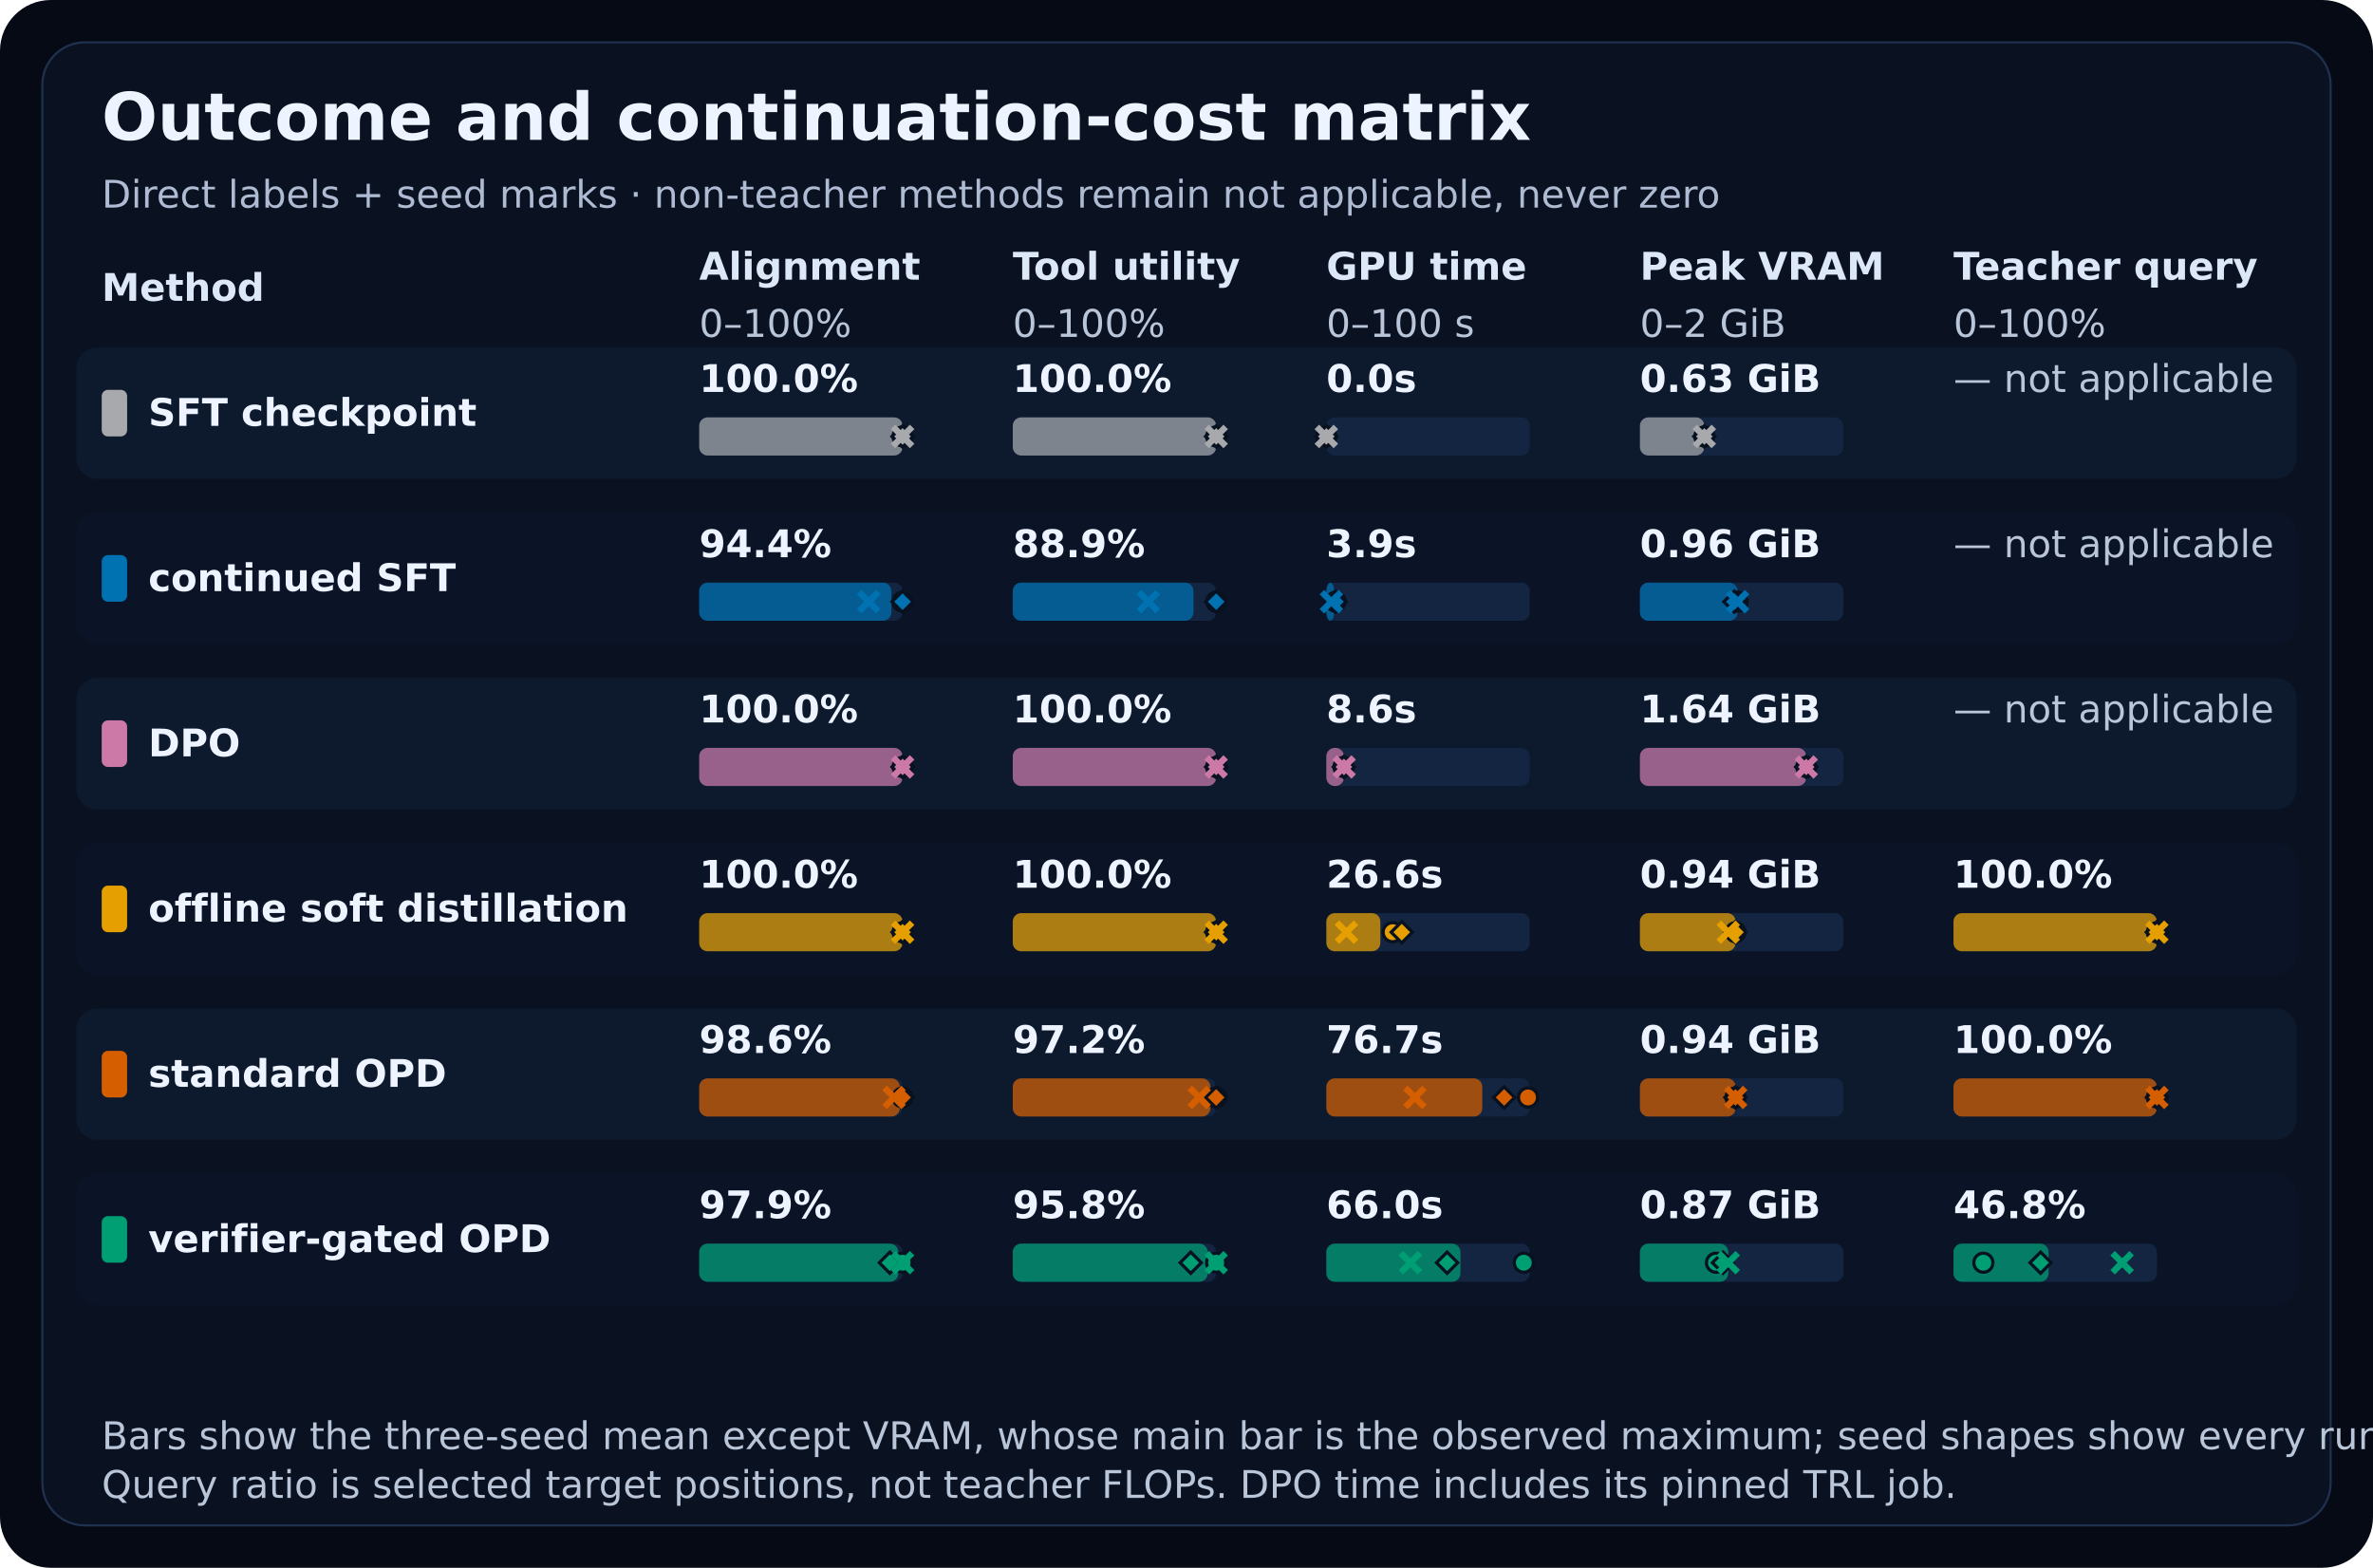
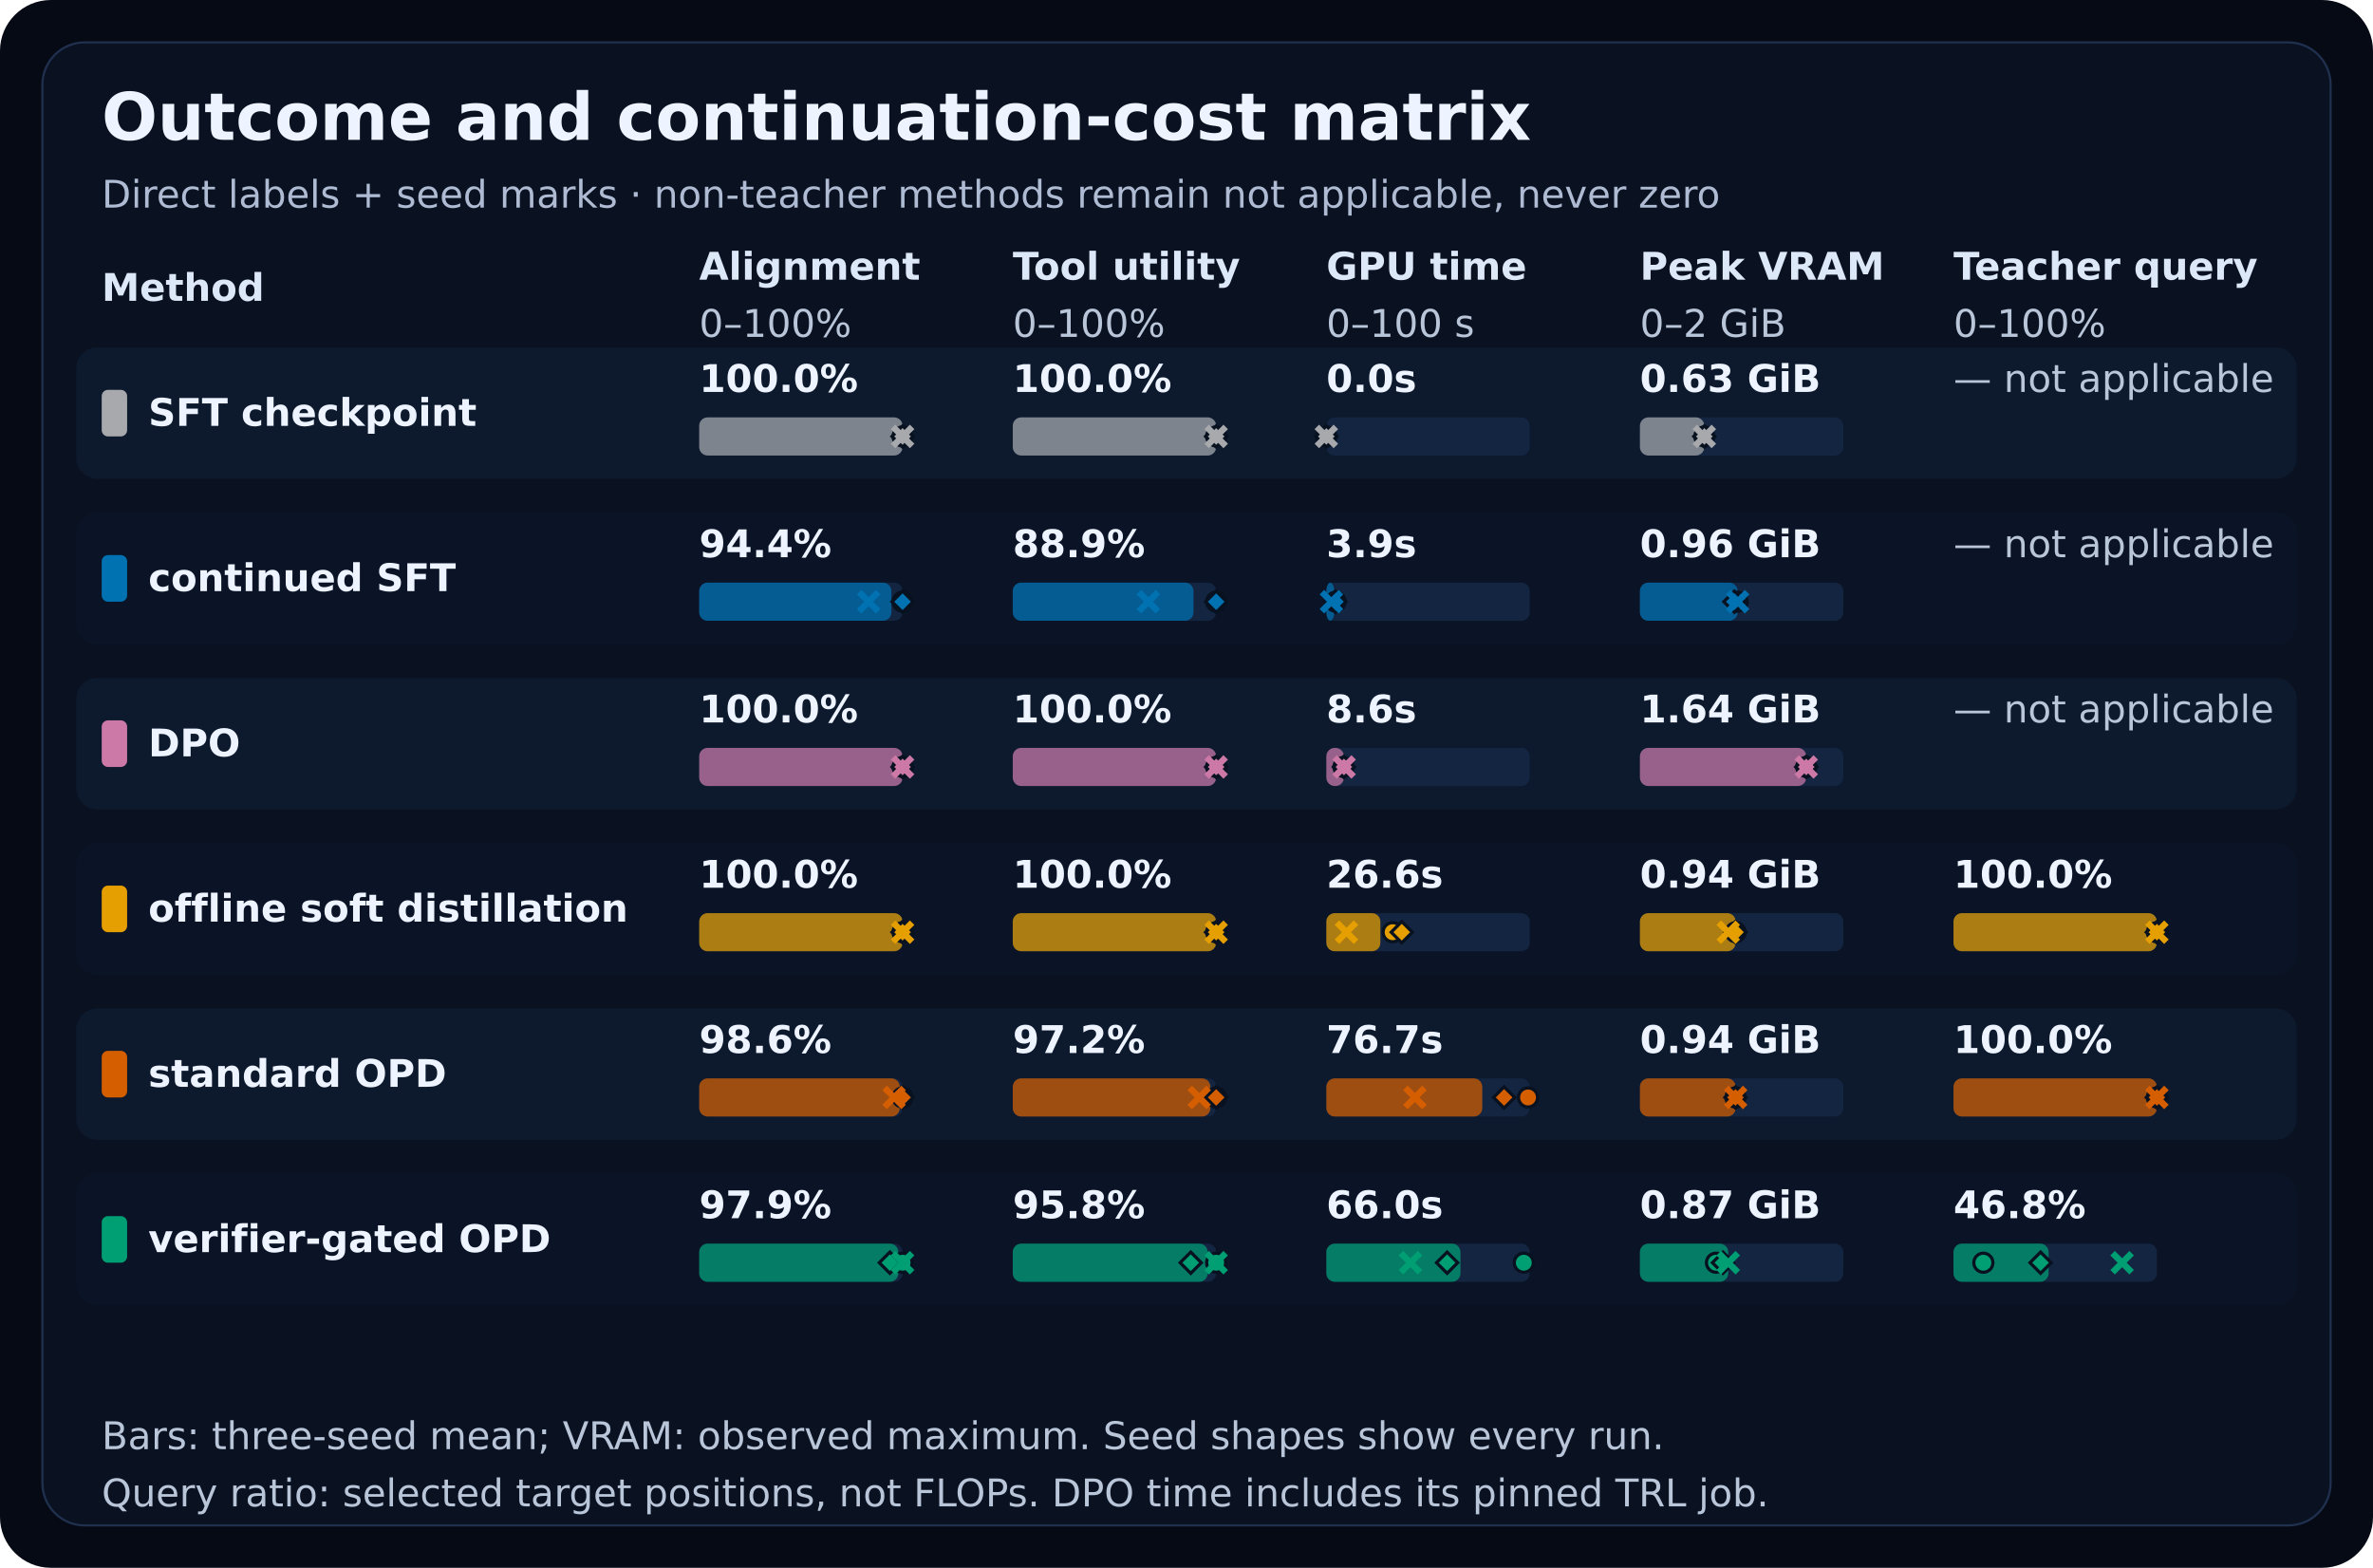
<svg xmlns="http://www.w3.org/2000/svg" width="1120" height="740" viewBox="0 0 1120 740" role="img" aria-labelledby="title desc">
  <rect width="1120" height="740" rx="24" fill="#060a14" />
  <rect x="20" y="20" width="1080" height="700" rx="20" fill="#0a1222" stroke="#20304f" />
  <style>text{font-family:'DejaVu Sans','Segoe UI',sans-serif;fill:#edf4ff}.title{font-size:31px;font-weight:760}.sub{font-size:18px;fill:#aebbd2}.axis{font-size:18px;fill:#aebbd2}.label{font-size:18px;font-weight:650}.value{font-size:18px;font-weight:760}.small{font-size:18px;fill:#b9c5d8}.header{font-size:18px;font-weight:700;fill:#dce7f8}</style>
  <text class="title" x="48" y="66">Outcome and continuation-cost matrix</text>
  <text class="sub" x="48" y="98">Direct labels + seed marks · non-teacher methods remain not applicable, never zero</text>
  <text class="header" x="48" y="142">Method</text>
  <text class="header" x="330" y="132">Alignment</text>
  <text class="small" x="330" y="159">0–100%</text>
  <text class="header" x="478" y="132">Tool utility</text>
  <text class="small" x="478" y="159">0–100%</text>
  <text class="header" x="626" y="132">GPU time</text>
  <text class="small" x="626" y="159">0–100 s</text>
  <text class="header" x="774" y="132">Peak VRAM</text>
  <text class="small" x="774" y="159">0–2 GiB</text>
  <text class="header" x="922" y="132">Teacher query</text>
  <text class="small" x="922" y="159">0–100%</text>
  <rect x="36" y="164" width="1048" height="62" rx="10" fill="#0d192d" />
  <rect x="48" y="184" width="12" height="22" rx="3" fill="#A7A9AC" />
  <text class="label" data-role="chart-label" x="70" y="201">SFT checkpoint</text>
  <text class="value" data-role="chart-label" x="330.0" y="185.0">100.0%</text>
  <rect x="330.0" y="197.0" width="96.0" height="18" rx="4" fill="#132541" />
  <rect x="330.0" y="197.0" width="96.0" height="18" rx="4" fill="#A7A9AC" opacity="0.72" data-value="100" data-axis-domain="0,100" />
  <circle cx="426.0" cy="206.0" r="4.5" data-encoding="seed-point" data-seed="1234" data-value="100" fill="#A7A9AC" stroke="#07111f" stroke-width="1.5" />
  <polygon points="426.0,201.0 431.0,206.0 426.0,211.0 421.0,206.0" data-encoding="seed-point" data-seed="20260727" data-value="100" fill="#A7A9AC" stroke="#07111f" stroke-width="1.5" />
  <path d="M421.5,201.5 L430.5,210.5 M430.5,201.5 L421.5,210.5" data-encoding="seed-point" data-seed="20260801" data-value="100" fill="none" stroke="#A7A9AC" stroke-width="3" />
  <text class="value" data-role="chart-label" x="478.0" y="185.0">100.0%</text>
  <rect x="478.0" y="197.0" width="96.0" height="18" rx="4" fill="#132541" />
  <rect x="478.0" y="197.0" width="96.0" height="18" rx="4" fill="#A7A9AC" opacity="0.72" data-value="100" data-axis-domain="0,100" />
  <circle cx="574.0" cy="206.0" r="4.5" data-encoding="seed-point" data-seed="1234" data-value="100" fill="#A7A9AC" stroke="#07111f" stroke-width="1.5" />
  <polygon points="574.0,201.0 579.0,206.0 574.0,211.0 569.0,206.0" data-encoding="seed-point" data-seed="20260727" data-value="100" fill="#A7A9AC" stroke="#07111f" stroke-width="1.5" />
  <path d="M569.5,201.5 L578.5,210.5 M578.5,201.5 L569.5,210.5" data-encoding="seed-point" data-seed="20260801" data-value="100" fill="none" stroke="#A7A9AC" stroke-width="3" />
  <text class="value" data-role="chart-label" x="626.0" y="185.0">0.0s</text>
  <rect x="626.0" y="197.0" width="96.0" height="18" rx="4" fill="#132541" />
  <rect x="626.0" y="197.0" width="0.0" height="18" rx="4" fill="#A7A9AC" opacity="0.72" data-value="0" data-axis-domain="0,100" />
  <circle cx="626.0" cy="206.0" r="4.5" data-encoding="seed-point" data-seed="1234" data-value="0" fill="#A7A9AC" stroke="#07111f" stroke-width="1.5" />
  <polygon points="626.0,201.0 631.0,206.0 626.0,211.0 621.0,206.0" data-encoding="seed-point" data-seed="20260727" data-value="0" fill="#A7A9AC" stroke="#07111f" stroke-width="1.5" />
  <path d="M621.5,201.5 L630.5,210.5 M630.5,201.5 L621.5,210.5" data-encoding="seed-point" data-seed="20260801" data-value="0" fill="none" stroke="#A7A9AC" stroke-width="3" />
  <text class="value" data-role="chart-label" x="774.0" y="185.0">0.63 GiB</text>
  <rect x="774.0" y="197.0" width="96.0" height="18" rx="4" fill="#132541" />
  <rect x="774.0" y="197.0" width="30.4" height="18" rx="4" fill="#A7A9AC" opacity="0.72" data-value="0.6330533028" data-axis-domain="0,2" />
  <circle cx="804.4" cy="206.0" r="4.5" data-encoding="seed-point" data-seed="1234" data-value="0.6330533028" fill="#A7A9AC" stroke="#07111f" stroke-width="1.5" />
  <polygon points="804.4,201.0 809.4,206.0 804.4,211.0 799.4,206.0" data-encoding="seed-point" data-seed="20260727" data-value="0.6330533028" fill="#A7A9AC" stroke="#07111f" stroke-width="1.5" />
  <path d="M799.9,201.5 L808.9,210.5 M808.9,201.5 L799.9,210.5" data-encoding="seed-point" data-seed="20260801" data-value="0.6330533028" fill="none" stroke="#A7A9AC" stroke-width="3" />
  <text class="small" data-role="chart-label" data-applicable="false" x="922.0" y="185">—  not applicable</text>
  <rect x="36" y="242" width="1048" height="62" rx="10" fill="#0a1426" />
  <rect x="48" y="262" width="12" height="22" rx="3" fill="#0072B2" />
  <text class="label" data-role="chart-label" x="70" y="279">continued SFT</text>
  <text class="value" data-role="chart-label" x="330.0" y="263.0">94.4%</text>
  <rect x="330.0" y="275.0" width="96.0" height="18" rx="4" fill="#132541" />
  <rect x="330.0" y="275.0" width="90.7" height="18" rx="4" fill="#0072B2" opacity="0.72" data-value="94.44444444" data-axis-domain="0,100" />
  <circle cx="426.0" cy="284.0" r="4.5" data-encoding="seed-point" data-seed="1234" data-value="100" fill="#0072B2" stroke="#07111f" stroke-width="1.5" />
  <polygon points="426.0,279.0 431.0,284.0 426.0,289.0 421.0,284.0" data-encoding="seed-point" data-seed="20260727" data-value="100" fill="#0072B2" stroke="#07111f" stroke-width="1.5" />
  <path d="M405.5,279.5 L414.5,288.5 M414.5,279.5 L405.5,288.5" data-encoding="seed-point" data-seed="20260801" data-value="83.33333333" fill="none" stroke="#0072B2" stroke-width="3" />
  <text class="value" data-role="chart-label" x="478.0" y="263.0">88.9%</text>
  <rect x="478.0" y="275.0" width="96.0" height="18" rx="4" fill="#132541" />
  <rect x="478.0" y="275.0" width="85.3" height="18" rx="4" fill="#0072B2" opacity="0.72" data-value="88.88888889" data-axis-domain="0,100" />
  <circle cx="574.0" cy="284.0" r="4.5" data-encoding="seed-point" data-seed="1234" data-value="100" fill="#0072B2" stroke="#07111f" stroke-width="1.5" />
  <polygon points="574.0,279.0 579.0,284.0 574.0,289.0 569.0,284.0" data-encoding="seed-point" data-seed="20260727" data-value="100" fill="#0072B2" stroke="#07111f" stroke-width="1.5" />
  <path d="M537.5,279.5 L546.5,288.5 M546.5,279.5 L537.5,288.5" data-encoding="seed-point" data-seed="20260801" data-value="66.66666667" fill="none" stroke="#0072B2" stroke-width="3" />
  <text class="value" data-role="chart-label" x="626.0" y="263.0">3.9s</text>
  <rect x="626.0" y="275.0" width="96.0" height="18" rx="4" fill="#132541" />
  <rect x="626.0" y="275.0" width="3.7" height="18" rx="4" fill="#0072B2" opacity="0.72" data-value="3.851333333" data-axis-domain="0,100" />
  <circle cx="630.4" cy="284.0" r="4.5" data-encoding="seed-point" data-seed="1234" data-value="4.585" fill="#0072B2" stroke="#07111f" stroke-width="1.5" />
  <polygon points="630.3,279.0 635.3,284.0 630.3,289.0 625.3,284.0" data-encoding="seed-point" data-seed="20260727" data-value="4.517" fill="#0072B2" stroke="#07111f" stroke-width="1.5" />
  <path d="M623.9,279.5 L632.9,288.5 M632.9,279.5 L623.9,288.5" data-encoding="seed-point" data-seed="20260801" data-value="2.452" fill="none" stroke="#0072B2" stroke-width="3" />
  <text class="value" data-role="chart-label" x="774.0" y="263.0">0.96 GiB</text>
  <rect x="774.0" y="275.0" width="96.0" height="18" rx="4" fill="#132541" />
  <rect x="774.0" y="275.0" width="46.1" height="18" rx="4" fill="#0072B2" opacity="0.72" data-value="0.9605150223" data-axis-domain="0,2" />
  <circle cx="820.1" cy="284.0" r="4.5" data-encoding="seed-point" data-seed="1234" data-value="0.9599499702" fill="#0072B2" stroke="#07111f" stroke-width="1.5" />
  <polygon points="818.6,279.0 823.6,284.0 818.6,289.0 813.6,284.0" data-encoding="seed-point" data-seed="20260727" data-value="0.9300899506" fill="#0072B2" stroke="#07111f" stroke-width="1.5" />
  <path d="M815.6,279.5 L824.6,288.5 M824.6,279.5 L815.6,288.5" data-encoding="seed-point" data-seed="20260801" data-value="0.9605150223" fill="none" stroke="#0072B2" stroke-width="3" />
  <text class="small" data-role="chart-label" data-applicable="false" x="922.0" y="263">—  not applicable</text>
  <rect x="36" y="320" width="1048" height="62" rx="10" fill="#0d192d" />
  <rect x="48" y="340" width="12" height="22" rx="3" fill="#CC79A7" />
  <text class="label" data-role="chart-label" x="70" y="357">DPO</text>
  <text class="value" data-role="chart-label" x="330.0" y="341.0">100.0%</text>
  <rect x="330.0" y="353.0" width="96.0" height="18" rx="4" fill="#132541" />
  <rect x="330.0" y="353.0" width="96.0" height="18" rx="4" fill="#CC79A7" opacity="0.72" data-value="100" data-axis-domain="0,100" />
  <circle cx="426.0" cy="362.0" r="4.5" data-encoding="seed-point" data-seed="1234" data-value="100" fill="#CC79A7" stroke="#07111f" stroke-width="1.5" />
  <polygon points="426.0,357.0 431.0,362.0 426.0,367.0 421.0,362.0" data-encoding="seed-point" data-seed="20260727" data-value="100" fill="#CC79A7" stroke="#07111f" stroke-width="1.5" />
  <path d="M421.5,357.5 L430.5,366.5 M430.5,357.5 L421.5,366.5" data-encoding="seed-point" data-seed="20260801" data-value="100" fill="none" stroke="#CC79A7" stroke-width="3" />
  <text class="value" data-role="chart-label" x="478.0" y="341.0">100.0%</text>
  <rect x="478.0" y="353.0" width="96.0" height="18" rx="4" fill="#132541" />
  <rect x="478.0" y="353.0" width="96.0" height="18" rx="4" fill="#CC79A7" opacity="0.72" data-value="100" data-axis-domain="0,100" />
  <circle cx="574.0" cy="362.0" r="4.5" data-encoding="seed-point" data-seed="1234" data-value="100" fill="#CC79A7" stroke="#07111f" stroke-width="1.5" />
  <polygon points="574.0,357.0 579.0,362.0 574.0,367.0 569.0,362.0" data-encoding="seed-point" data-seed="20260727" data-value="100" fill="#CC79A7" stroke="#07111f" stroke-width="1.5" />
  <path d="M569.5,357.5 L578.5,366.5 M578.5,357.5 L569.5,366.5" data-encoding="seed-point" data-seed="20260801" data-value="100" fill="none" stroke="#CC79A7" stroke-width="3" />
  <text class="value" data-role="chart-label" x="626.0" y="341.0">8.6s</text>
  <rect x="626.0" y="353.0" width="96.0" height="18" rx="4" fill="#132541" />
  <rect x="626.0" y="353.0" width="8.3" height="18" rx="4" fill="#CC79A7" opacity="0.72" data-value="8.6095" data-axis-domain="0,100" />
  <circle cx="634.1" cy="362.0" r="4.5" data-encoding="seed-point" data-seed="1234" data-value="8.4829" fill="#CC79A7" stroke="#07111f" stroke-width="1.5" />
  <polygon points="634.3,357.0 639.3,362.0 634.3,367.0 629.3,362.0" data-encoding="seed-point" data-seed="20260727" data-value="8.6245" fill="#CC79A7" stroke="#07111f" stroke-width="1.5" />
  <path d="M629.9,357.5 L638.9,366.5 M638.9,357.5 L629.9,366.5" data-encoding="seed-point" data-seed="20260801" data-value="8.7211" fill="none" stroke="#CC79A7" stroke-width="3" />
  <text class="value" data-role="chart-label" x="774.0" y="341.0">1.64 GiB</text>
  <rect x="774.0" y="353.0" width="96.0" height="18" rx="4" fill="#132541" />
  <rect x="774.0" y="353.0" width="78.5" height="18" rx="4" fill="#CC79A7" opacity="0.72" data-value="1.636129379" data-axis-domain="0,2" />
  <circle cx="852.5" cy="362.0" r="4.5" data-encoding="seed-point" data-seed="1234" data-value="1.636127949" fill="#CC79A7" stroke="#07111f" stroke-width="1.5" />
  <polygon points="852.5,357.0 857.5,362.0 852.5,367.0 847.5,362.0" data-encoding="seed-point" data-seed="20260727" data-value="1.636127949" fill="#CC79A7" stroke="#07111f" stroke-width="1.5" />
  <path d="M848.0,357.5 L857.0,366.5 M857.0,357.5 L848.0,366.5" data-encoding="seed-point" data-seed="20260801" data-value="1.636129379" fill="none" stroke="#CC79A7" stroke-width="3" />
  <text class="small" data-role="chart-label" data-applicable="false" x="922.0" y="341">—  not applicable</text>
  <rect x="36" y="398" width="1048" height="62" rx="10" fill="#0a1426" />
  <rect x="48" y="418" width="12" height="22" rx="3" fill="#E69F00" />
  <text class="label" data-role="chart-label" x="70" y="435">offline soft distillation</text>
  <text class="value" data-role="chart-label" x="330.0" y="419.0">100.0%</text>
  <rect x="330.0" y="431.0" width="96.0" height="18" rx="4" fill="#132541" />
  <rect x="330.0" y="431.0" width="96.0" height="18" rx="4" fill="#E69F00" opacity="0.72" data-value="100" data-axis-domain="0,100" />
  <circle cx="426.0" cy="440.0" r="4.5" data-encoding="seed-point" data-seed="1234" data-value="100" fill="#E69F00" stroke="#07111f" stroke-width="1.5" />
  <polygon points="426.0,435.0 431.0,440.0 426.0,445.0 421.0,440.0" data-encoding="seed-point" data-seed="20260727" data-value="100" fill="#E69F00" stroke="#07111f" stroke-width="1.5" />
  <path d="M421.5,435.5 L430.5,444.5 M430.5,435.5 L421.5,444.5" data-encoding="seed-point" data-seed="20260801" data-value="100" fill="none" stroke="#E69F00" stroke-width="3" />
  <text class="value" data-role="chart-label" x="478.0" y="419.0">100.0%</text>
  <rect x="478.0" y="431.0" width="96.0" height="18" rx="4" fill="#132541" />
  <rect x="478.0" y="431.0" width="96.0" height="18" rx="4" fill="#E69F00" opacity="0.72" data-value="100" data-axis-domain="0,100" />
  <circle cx="574.0" cy="440.0" r="4.5" data-encoding="seed-point" data-seed="1234" data-value="100" fill="#E69F00" stroke="#07111f" stroke-width="1.5" />
  <polygon points="574.0,435.0 579.0,440.0 574.0,445.0 569.0,440.0" data-encoding="seed-point" data-seed="20260727" data-value="100" fill="#E69F00" stroke="#07111f" stroke-width="1.5" />
  <path d="M569.5,435.5 L578.5,444.5 M578.5,435.5 L569.5,444.5" data-encoding="seed-point" data-seed="20260801" data-value="100" fill="none" stroke="#E69F00" stroke-width="3" />
  <text class="value" data-role="chart-label" x="626.0" y="419.0">26.6s</text>
  <rect x="626.0" y="431.0" width="96.0" height="18" rx="4" fill="#132541" />
  <rect x="626.0" y="431.0" width="25.5" height="18" rx="4" fill="#E69F00" opacity="0.72" data-value="26.563" data-axis-domain="0,100" />
  <circle cx="657.3" cy="440.0" r="4.5" data-encoding="seed-point" data-seed="1234" data-value="32.642" fill="#E69F00" stroke="#07111f" stroke-width="1.5" />
  <polygon points="661.6,435.0 666.6,440.0 661.6,445.0 656.6,440.0" data-encoding="seed-point" data-seed="20260727" data-value="37.1" fill="#E69F00" stroke="#07111f" stroke-width="1.5" />
  <path d="M631.0,435.5 L640.0,444.5 M640.0,435.5 L631.0,444.5" data-encoding="seed-point" data-seed="20260801" data-value="9.947" fill="none" stroke="#E69F00" stroke-width="3" />
  <text class="value" data-role="chart-label" x="774.0" y="419.0">0.94 GiB</text>
  <rect x="774.0" y="431.0" width="96.0" height="18" rx="4" fill="#132541" />
  <rect x="774.0" y="431.0" width="45.2" height="18" rx="4" fill="#E69F00" opacity="0.72" data-value="0.9412698746" data-axis-domain="0,2" />
  <circle cx="819.2" cy="440.0" r="4.5" data-encoding="seed-point" data-seed="1234" data-value="0.9412698746" fill="#E69F00" stroke="#07111f" stroke-width="1.5" />
  <polygon points="819.1,435.0 824.1,440.0 819.1,445.0 814.1,440.0" data-encoding="seed-point" data-seed="20260727" data-value="0.9403047562" fill="#E69F00" stroke="#07111f" stroke-width="1.5" />
  <path d="M811.2,435.5 L820.2,444.5 M820.2,435.5 L811.2,444.5" data-encoding="seed-point" data-seed="20260801" data-value="0.8679938316" fill="none" stroke="#E69F00" stroke-width="3" />
  <text class="value" data-role="chart-label" x="922.0" y="419.0">100.0%</text>
  <rect x="922.0" y="431.0" width="96.0" height="18" rx="4" fill="#132541" />
  <rect x="922.0" y="431.0" width="96.0" height="18" rx="4" fill="#E69F00" opacity="0.72" data-value="100" data-axis-domain="0,100" />
  <circle cx="1018.0" cy="440.0" r="4.5" data-encoding="seed-point" data-seed="1234" data-value="100" fill="#E69F00" stroke="#07111f" stroke-width="1.5" />
  <polygon points="1018.0,435.0 1023.0,440.0 1018.0,445.0 1013.0,440.0" data-encoding="seed-point" data-seed="20260727" data-value="100" fill="#E69F00" stroke="#07111f" stroke-width="1.5" />
  <path d="M1013.5,435.5 L1022.5,444.5 M1022.5,435.5 L1013.5,444.5" data-encoding="seed-point" data-seed="20260801" data-value="100" fill="none" stroke="#E69F00" stroke-width="3" />
  <rect x="36" y="476" width="1048" height="62" rx="10" fill="#0d192d" />
  <rect x="48" y="496" width="12" height="22" rx="3" fill="#D55E00" />
  <text class="label" data-role="chart-label" x="70" y="513">standard OPD</text>
  <text class="value" data-role="chart-label" x="330.0" y="497.0">98.6%</text>
  <rect x="330.0" y="509.0" width="96.0" height="18" rx="4" fill="#132541" />
  <rect x="330.0" y="509.0" width="94.7" height="18" rx="4" fill="#D55E00" opacity="0.72" data-value="98.61111111" data-axis-domain="0,100" />
  <circle cx="426.0" cy="518.0" r="4.5" data-encoding="seed-point" data-seed="1234" data-value="100" fill="#D55E00" stroke="#07111f" stroke-width="1.5" />
  <polygon points="426.0,513.0 431.0,518.0 426.0,523.0 421.0,518.0" data-encoding="seed-point" data-seed="20260727" data-value="100" fill="#D55E00" stroke="#07111f" stroke-width="1.5" />
  <path d="M417.5,513.5 L426.5,522.5 M426.5,513.5 L417.5,522.5" data-encoding="seed-point" data-seed="20260801" data-value="95.83333333" fill="none" stroke="#D55E00" stroke-width="3" />
  <text class="value" data-role="chart-label" x="478.0" y="497.0">97.2%</text>
  <rect x="478.0" y="509.0" width="96.0" height="18" rx="4" fill="#132541" />
  <rect x="478.0" y="509.0" width="93.3" height="18" rx="4" fill="#D55E00" opacity="0.72" data-value="97.22222222" data-axis-domain="0,100" />
  <circle cx="574.0" cy="518.0" r="4.5" data-encoding="seed-point" data-seed="1234" data-value="100" fill="#D55E00" stroke="#07111f" stroke-width="1.5" />
  <polygon points="574.0,513.0 579.0,518.0 574.0,523.0 569.0,518.0" data-encoding="seed-point" data-seed="20260727" data-value="100" fill="#D55E00" stroke="#07111f" stroke-width="1.5" />
  <path d="M561.5,513.5 L570.5,522.5 M570.5,513.5 L561.5,522.5" data-encoding="seed-point" data-seed="20260801" data-value="91.66666667" fill="none" stroke="#D55E00" stroke-width="3" />
  <text class="value" data-role="chart-label" x="626.0" y="497.0">76.7s</text>
  <rect x="626.0" y="509.0" width="96.0" height="18" rx="4" fill="#132541" />
  <rect x="626.0" y="509.0" width="73.6" height="18" rx="4" fill="#D55E00" opacity="0.72" data-value="76.68566667" data-axis-domain="0,100" />
  <circle cx="721.2" cy="518.0" r="4.5" data-encoding="seed-point" data-seed="1234" data-value="99.132" fill="#D55E00" stroke="#07111f" stroke-width="1.5" />
  <polygon points="709.9,513.0 714.9,518.0 709.9,523.0 704.9,518.0" data-encoding="seed-point" data-seed="20260727" data-value="87.354" fill="#D55E00" stroke="#07111f" stroke-width="1.5" />
  <path d="M663.3,513.5 L672.3,522.5 M672.3,513.5 L663.3,522.5" data-encoding="seed-point" data-seed="20260801" data-value="43.571" fill="none" stroke="#D55E00" stroke-width="3" />
  <text class="value" data-role="chart-label" x="774.0" y="497.0">0.94 GiB</text>
  <rect x="774.0" y="509.0" width="96.0" height="18" rx="4" fill="#132541" />
  <rect x="774.0" y="509.0" width="45.2" height="18" rx="4" fill="#D55E00" opacity="0.72" data-value="0.940885067" data-axis-domain="0,2" />
  <circle cx="819.1" cy="518.0" r="4.5" data-encoding="seed-point" data-seed="1234" data-value="0.9402956963" fill="#D55E00" stroke="#07111f" stroke-width="1.5" />
  <polygon points="819.1,513.0 824.1,518.0 819.1,523.0 814.1,518.0" data-encoding="seed-point" data-seed="20260727" data-value="0.939953804" fill="#D55E00" stroke="#07111f" stroke-width="1.5" />
  <path d="M814.7,513.5 L823.7,522.5 M823.7,513.5 L814.7,522.5" data-encoding="seed-point" data-seed="20260801" data-value="0.940885067" fill="none" stroke="#D55E00" stroke-width="3" />
  <text class="value" data-role="chart-label" x="922.0" y="497.0">100.0%</text>
  <rect x="922.0" y="509.0" width="96.0" height="18" rx="4" fill="#132541" />
  <rect x="922.0" y="509.0" width="96.0" height="18" rx="4" fill="#D55E00" opacity="0.72" data-value="100" data-axis-domain="0,100" />
  <circle cx="1018.0" cy="518.0" r="4.5" data-encoding="seed-point" data-seed="1234" data-value="100" fill="#D55E00" stroke="#07111f" stroke-width="1.5" />
  <polygon points="1018.0,513.0 1023.0,518.0 1018.0,523.0 1013.0,518.0" data-encoding="seed-point" data-seed="20260727" data-value="100" fill="#D55E00" stroke="#07111f" stroke-width="1.5" />
  <path d="M1013.5,513.5 L1022.5,522.5 M1022.5,513.5 L1013.5,522.5" data-encoding="seed-point" data-seed="20260801" data-value="100" fill="none" stroke="#D55E00" stroke-width="3" />
  <rect x="36" y="554" width="1048" height="62" rx="10" fill="#0a1426" />
  <rect x="48" y="574" width="12" height="22" rx="3" fill="#009E73" />
  <text class="label" data-role="chart-label" x="70" y="591">verifier-gated OPD</text>
  <text class="value" data-role="chart-label" x="330.0" y="575.0">97.9%</text>
  <rect x="330.0" y="587.0" width="96.0" height="18" rx="4" fill="#132541" />
  <rect x="330.0" y="587.0" width="94.0" height="18" rx="4" fill="#009E73" opacity="0.72" data-value="97.91666667" data-axis-domain="0,100" />
  <circle cx="426.0" cy="596.0" r="4.5" data-encoding="seed-point" data-seed="1234" data-value="100" fill="#009E73" stroke="#07111f" stroke-width="1.5" />
  <polygon points="420.0,591.0 425.0,596.0 420.0,601.0 415.0,596.0" data-encoding="seed-point" data-seed="20260727" data-value="93.75" fill="#009E73" stroke="#07111f" stroke-width="1.5" />
  <path d="M421.5,591.5 L430.5,600.5 M430.5,591.5 L421.5,600.5" data-encoding="seed-point" data-seed="20260801" data-value="100" fill="none" stroke="#009E73" stroke-width="3" />
  <text class="value" data-role="chart-label" x="478.0" y="575.0">95.8%</text>
  <rect x="478.0" y="587.0" width="96.0" height="18" rx="4" fill="#132541" />
  <rect x="478.0" y="587.0" width="92.0" height="18" rx="4" fill="#009E73" opacity="0.72" data-value="95.83333333" data-axis-domain="0,100" />
  <circle cx="574.0" cy="596.0" r="4.5" data-encoding="seed-point" data-seed="1234" data-value="100" fill="#009E73" stroke="#07111f" stroke-width="1.5" />
  <polygon points="562.0,591.0 567.0,596.0 562.0,601.0 557.0,596.0" data-encoding="seed-point" data-seed="20260727" data-value="87.5" fill="#009E73" stroke="#07111f" stroke-width="1.5" />
  <path d="M569.5,591.5 L578.5,600.5 M578.5,591.5 L569.5,600.5" data-encoding="seed-point" data-seed="20260801" data-value="100" fill="none" stroke="#009E73" stroke-width="3" />
  <text class="value" data-role="chart-label" x="626.0" y="575.0">66.0s</text>
  <rect x="626.0" y="587.0" width="96.0" height="18" rx="4" fill="#132541" />
  <rect x="626.0" y="587.0" width="63.3" height="18" rx="4" fill="#009E73" opacity="0.72" data-value="65.95533333" data-axis-domain="0,100" />
  <circle cx="719.2" cy="596.0" r="4.5" data-encoding="seed-point" data-seed="1234" data-value="97.109" fill="#009E73" stroke="#07111f" stroke-width="1.5" />
  <polygon points="683.0,591.0 688.0,596.0 683.0,601.0 678.0,596.0" data-encoding="seed-point" data-seed="20260727" data-value="59.417" fill="#009E73" stroke="#07111f" stroke-width="1.5" />
  <path d="M661.2,591.5 L670.2,600.5 M670.2,591.5 L661.2,600.5" data-encoding="seed-point" data-seed="20260801" data-value="41.34" fill="none" stroke="#009E73" stroke-width="3" />
  <text class="value" data-role="chart-label" x="774.0" y="575.0">0.87 GiB</text>
  <rect x="774.0" y="587.0" width="96.0" height="18" rx="4" fill="#132541" />
  <rect x="774.0" y="587.0" width="41.7" height="18" rx="4" fill="#009E73" opacity="0.72" data-value="0.8679938316" data-axis-domain="0,2" />
  <circle cx="809.9" cy="596.0" r="4.5" data-encoding="seed-point" data-seed="1234" data-value="0.7471265793" fill="#009E73" stroke="#07111f" stroke-width="1.5" />
  <polygon points="813.2,591.0 818.2,596.0 813.2,601.0 808.2,596.0" data-encoding="seed-point" data-seed="20260727" data-value="0.8163728714" fill="#009E73" stroke="#07111f" stroke-width="1.5" />
  <path d="M811.2,591.5 L820.2,600.5 M820.2,591.5 L811.2,600.5" data-encoding="seed-point" data-seed="20260801" data-value="0.8679938316" fill="none" stroke="#009E73" stroke-width="3" />
  <text class="value" data-role="chart-label" x="922.0" y="575.0">46.8%</text>
  <rect x="922.0" y="587.0" width="96.0" height="18" rx="4" fill="#132541" />
  <rect x="922.0" y="587.0" width="44.9" height="18" rx="4" fill="#009E73" opacity="0.72" data-value="46.80396207" data-axis-domain="0,100" />
  <circle cx="936.1" cy="596.0" r="4.5" data-encoding="seed-point" data-seed="1234" data-value="14.67889908" fill="#009E73" stroke="#07111f" stroke-width="1.5" />
  <polygon points="963.1,591.0 968.1,596.0 963.1,601.0 958.1,596.0" data-encoding="seed-point" data-seed="20260727" data-value="42.82700422" fill="#009E73" stroke="#07111f" stroke-width="1.5" />
  <path d="M997.1,591.5 L1006.1,600.5 M1006.1,591.5 L997.1,600.5" data-encoding="seed-point" data-seed="20260801" data-value="82.90598291" fill="none" stroke="#009E73" stroke-width="3" />
-   <text class="small" data-role="legend-label" x="48" y="684">Bars show the three-seed mean except VRAM, whose main bar is the observed maximum; seed shapes show every run.</text>
-   <text class="small" data-role="legend-label" x="48" y="707">Query ratio is selected target positions, not teacher FLOPs. DPO time includes its pinned TRL job.</text>
+   <text class="small" data-role="legend-label" x="48" y="684">Bars: three-seed mean; VRAM: observed maximum. Seed shapes show every run.</text>
+   <text class="small" data-role="legend-label" x="48" y="711">Query ratio: selected target positions, not FLOPs. DPO time includes its pinned TRL job.</text>
</svg>
